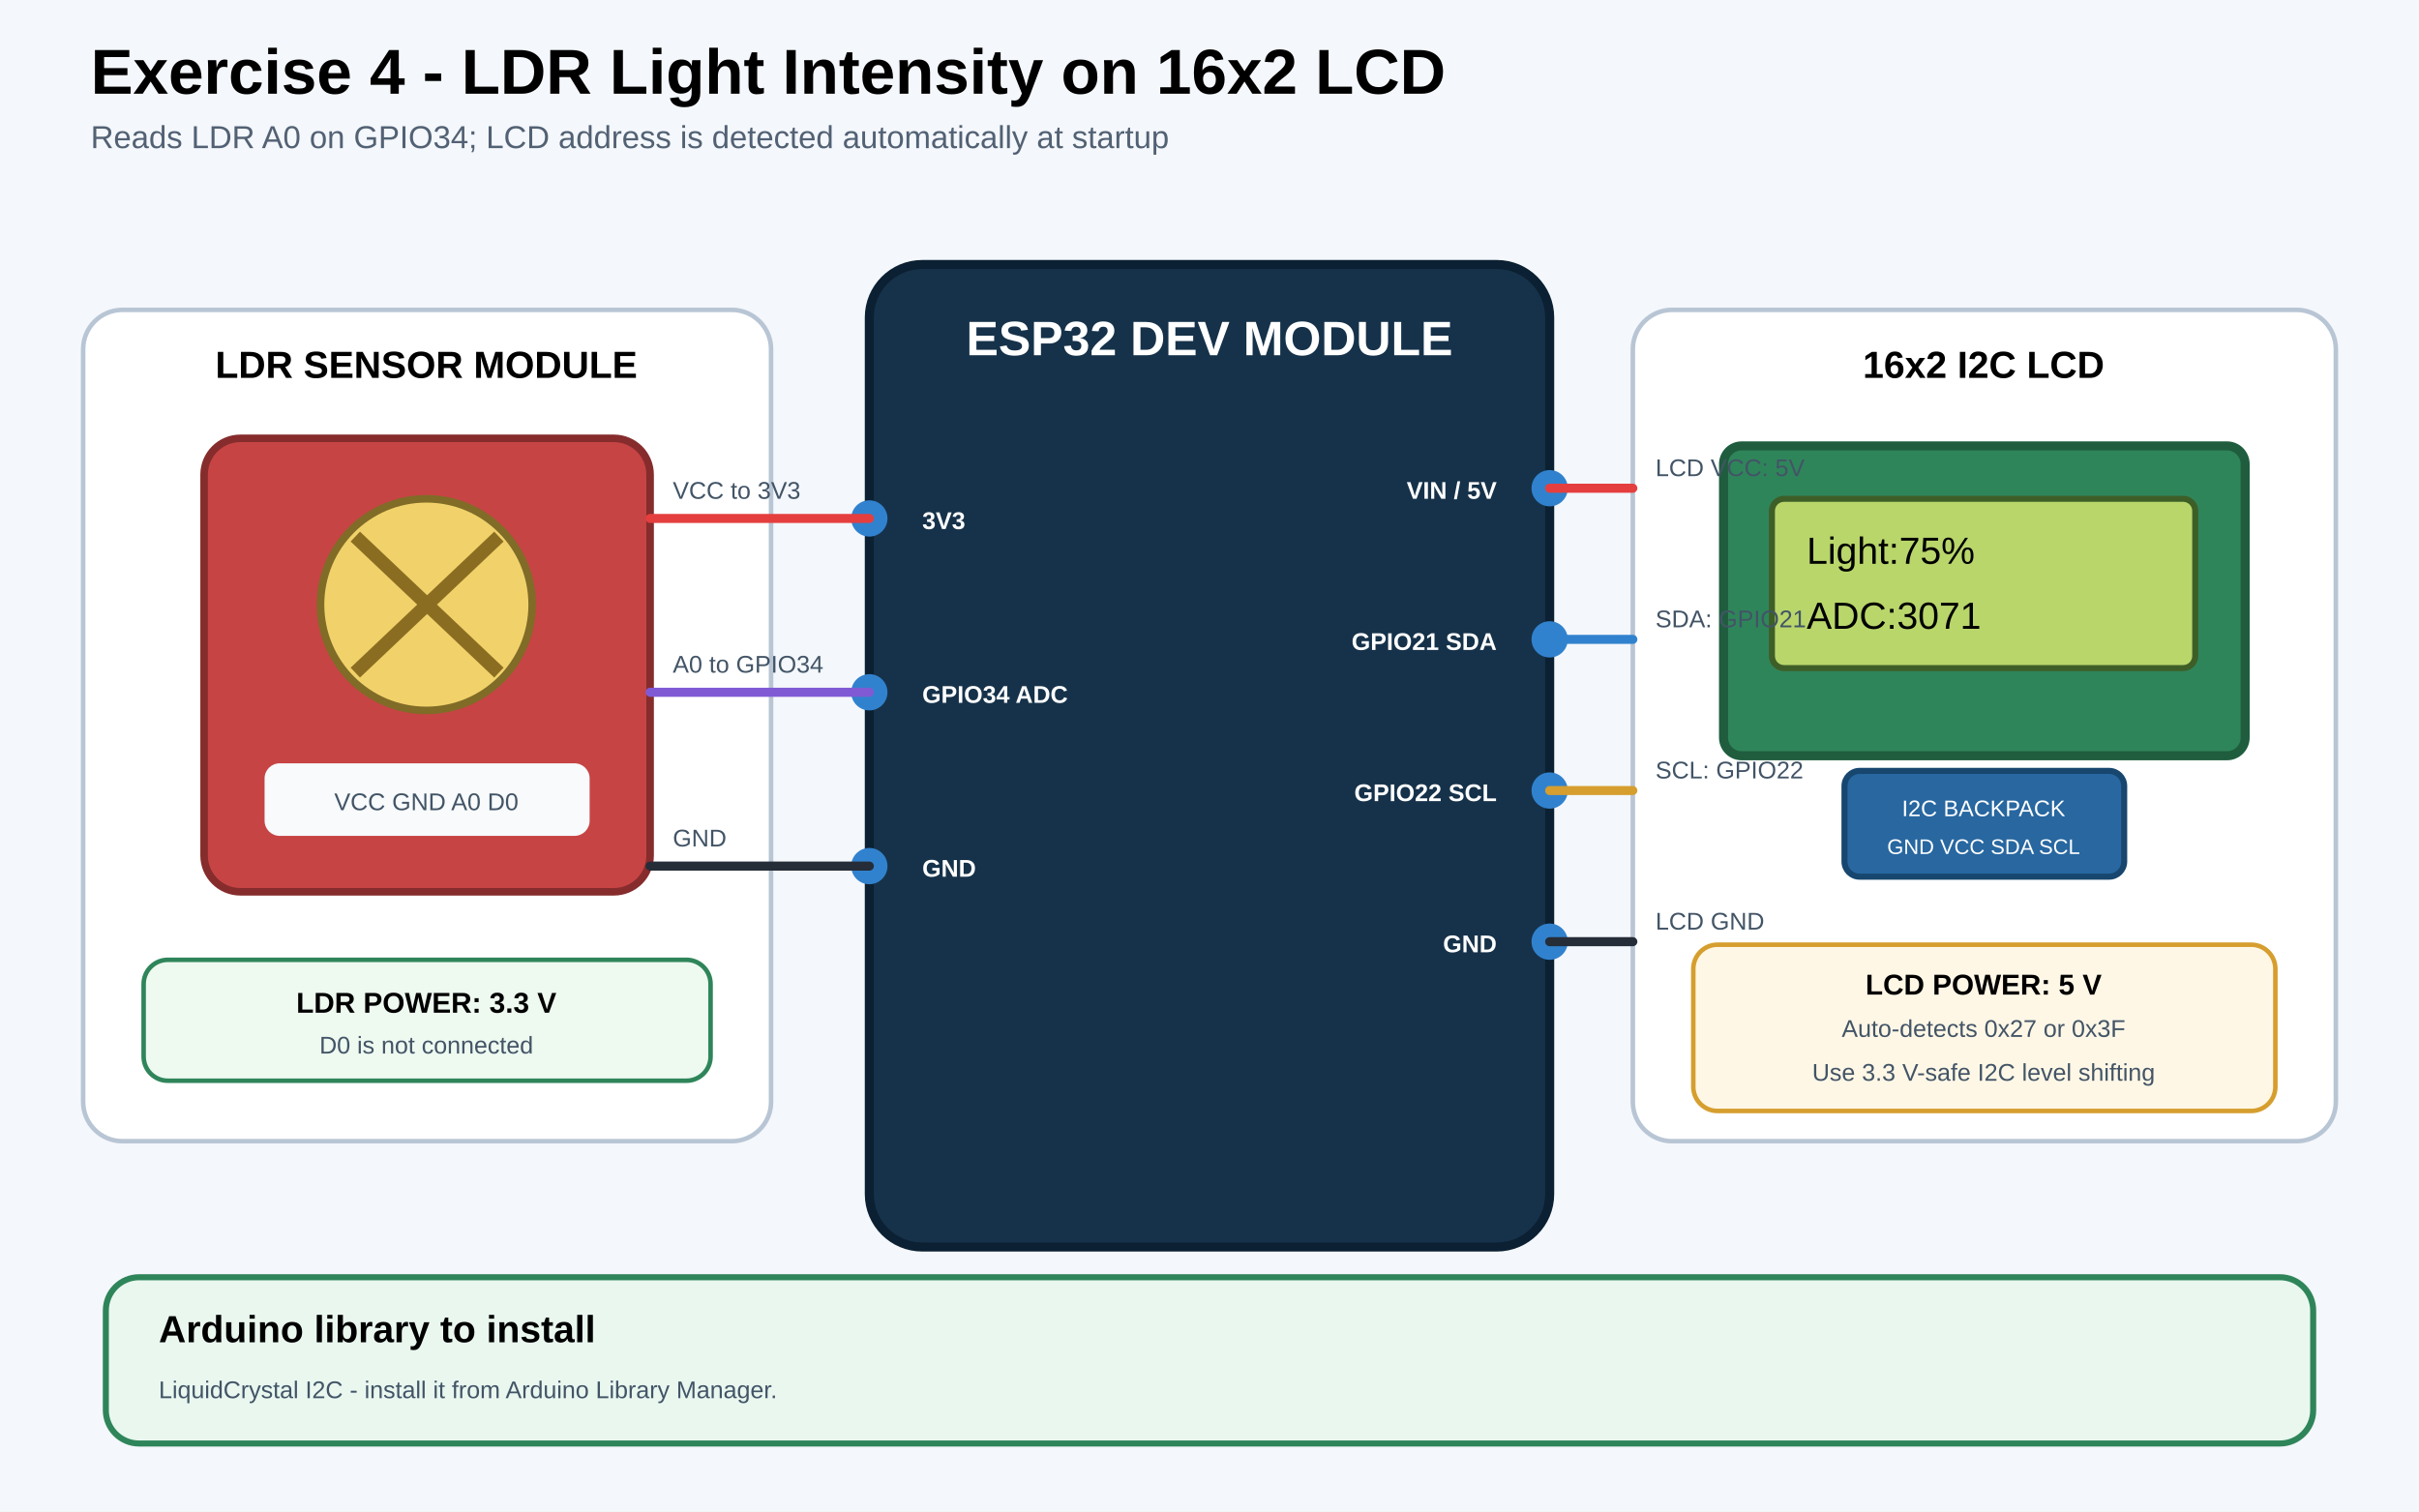
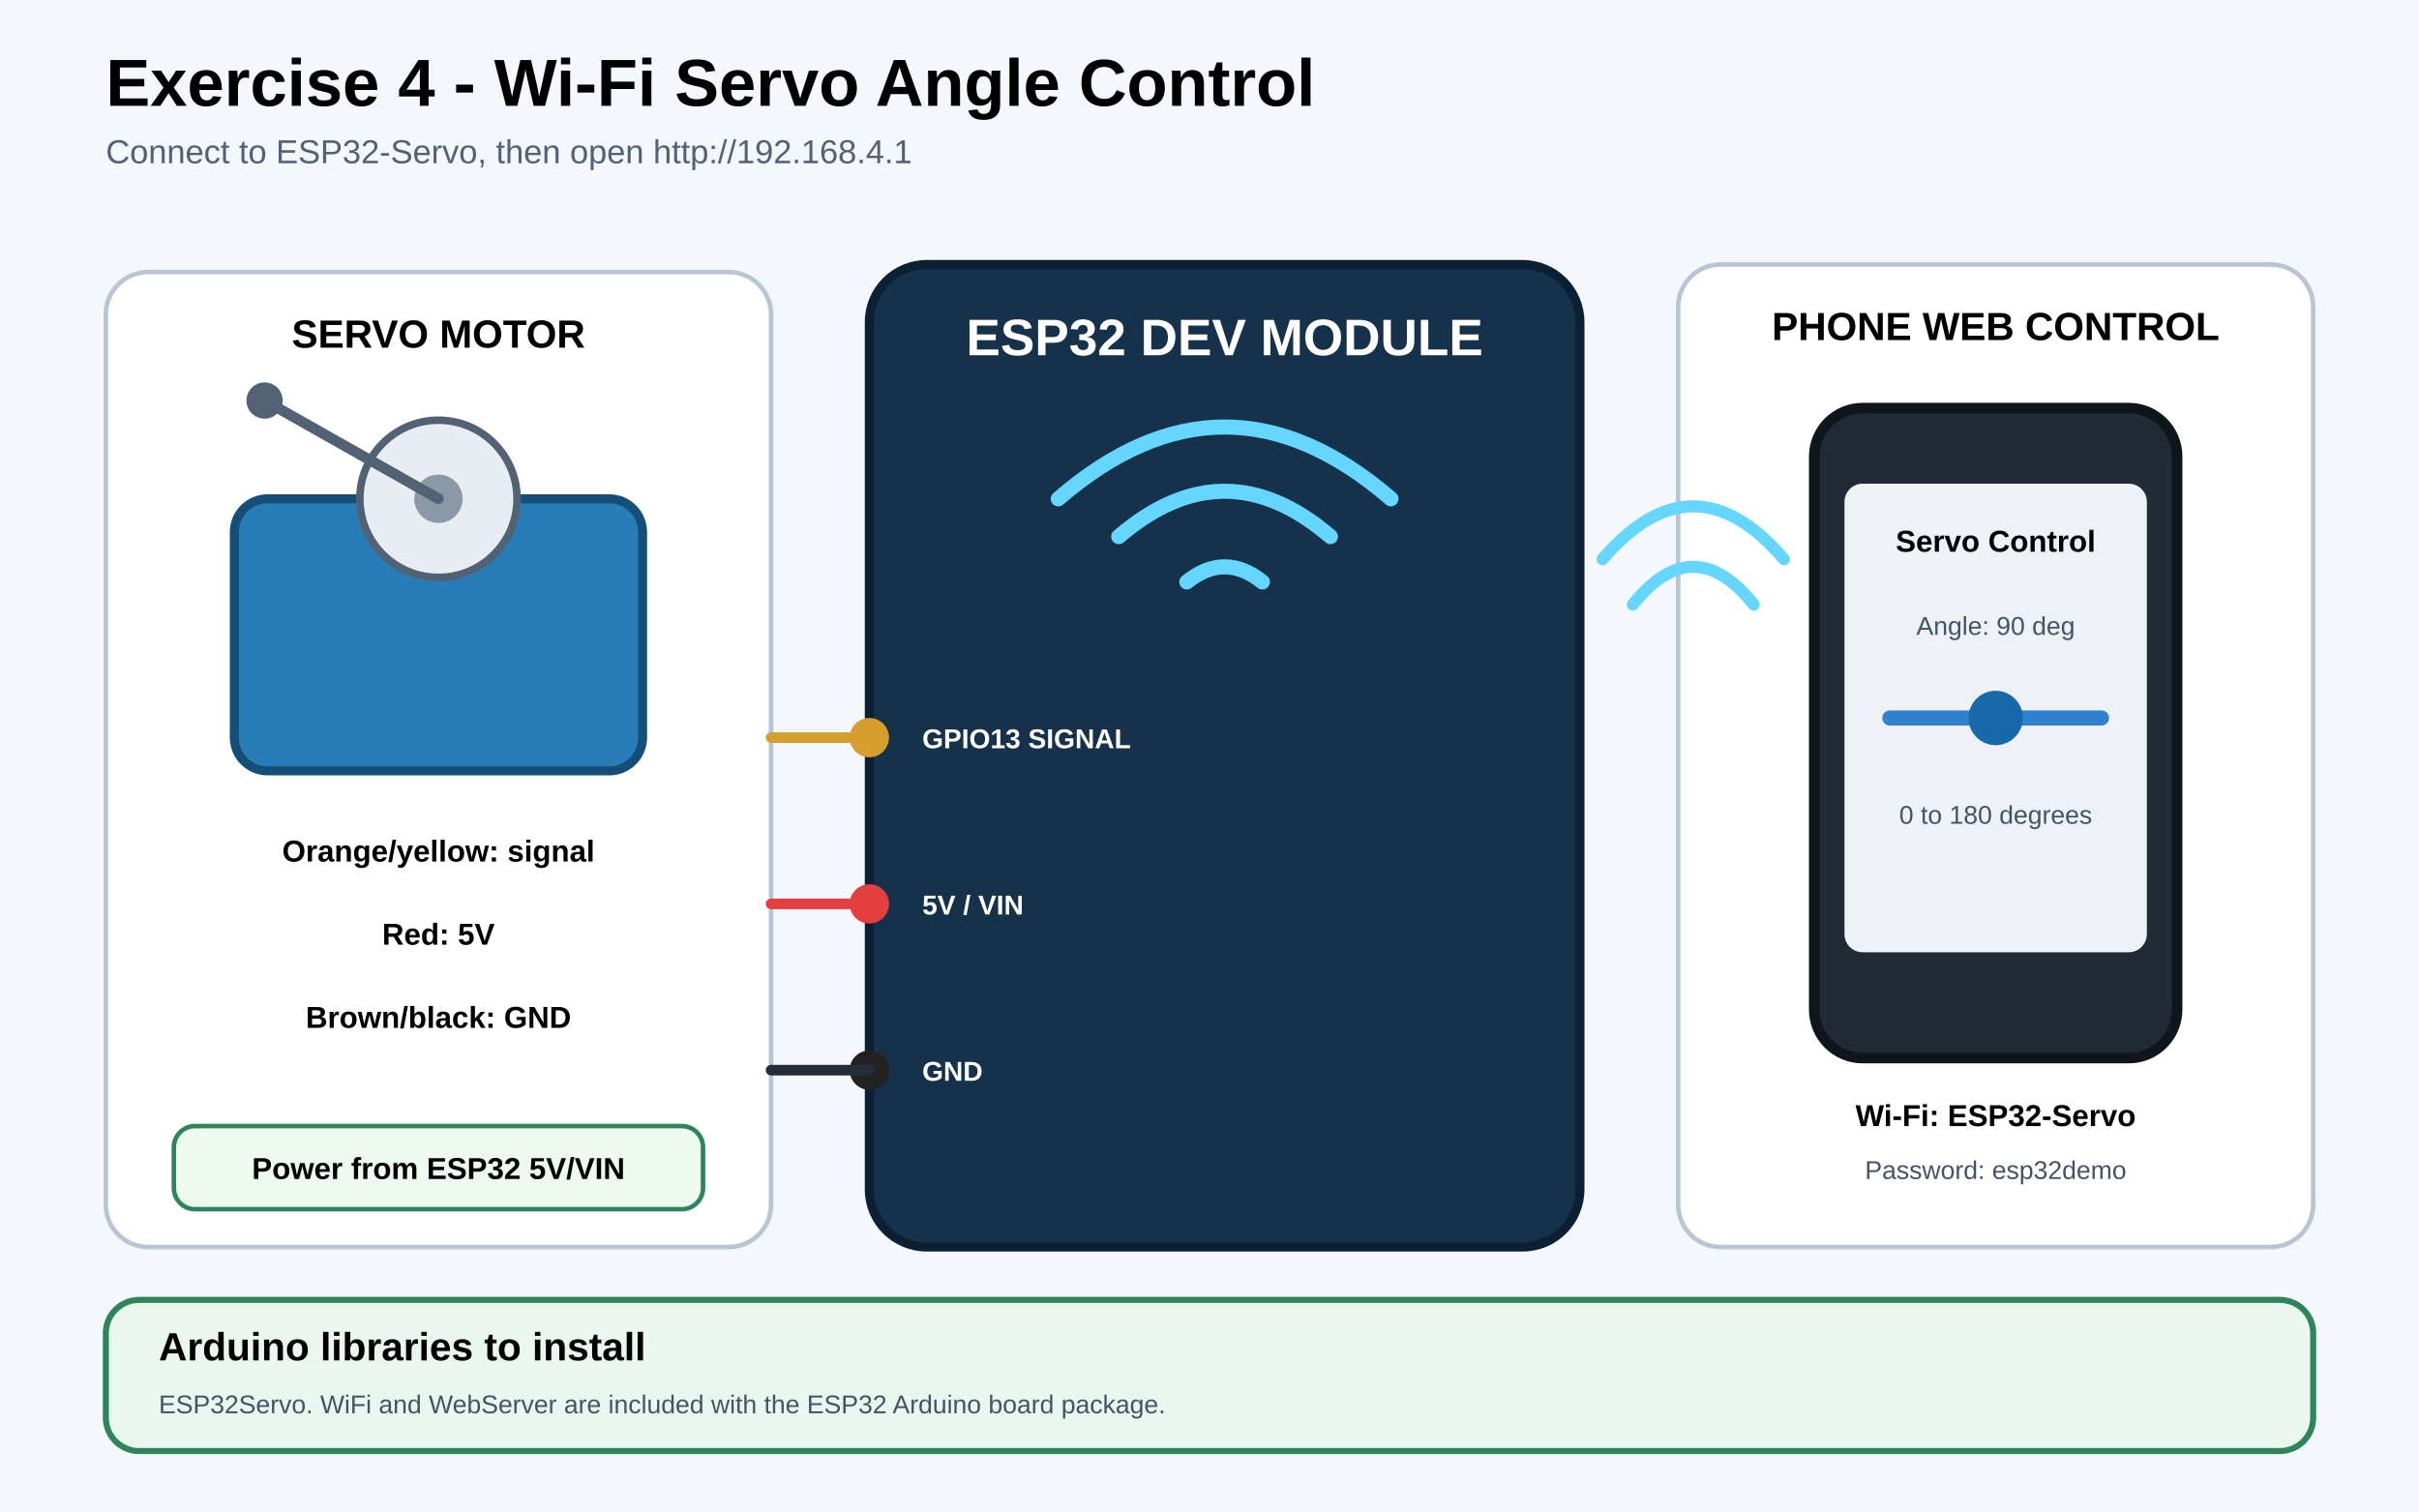
<svg xmlns="http://www.w3.org/2000/svg" width="1600" height="1000" viewBox="0 0 1600 1000">
  <rect width="1600" height="1000" fill="#f4f7fb" />
  <defs>
    <style>
-     text{font-family:Arial,sans-serif}.title{font-size:42px;font-weight:700}.sub{font-size:21px;fill:#526174}.head{font-size:25px;font-weight:700}.label{font-size:19px;font-weight:700}.small{font-size:16px;fill:#425466}.pin text{font-size:16px;fill:#ffffff;font-weight:700}.wire{fill:none;stroke-width:6;stroke-linecap:round;stroke-linejoin:round}.panel{fill:white;stroke:#b8c5d4;stroke-width:3}
+     text{font-family:Arial,sans-serif}.title{font-size:44px;font-weight:700}.sub{font-size:22px;fill:#526174}.head{font-size:26px;font-weight:700}.label{font-size:20px;font-weight:700}.small{font-size:17px;fill:#425466}.pin text{font-size:18px;fill:#ffffff;font-weight:700}.wire{fill:none;stroke-width:7;stroke-linecap:round;stroke-linejoin:round}.panel{fill:white;stroke:#b8c5d4;stroke-width:3}
  </style>
  </defs>
-   <text x="60" y="62" class="title">Exercise 4 - LDR Light Intensity on 16x2 LCD</text>
-   <text x="60" y="98" class="sub">Reads LDR A0 on GPIO34; LCD address is detected automatically at startup</text>
-   <rect x="575" y="175" width="450" height="650" rx="35" fill="#16324a" stroke="#0b2032" stroke-width="6" />
-   <text x="800" y="235" text-anchor="middle" font-size="32" font-weight="700" style="fill:#fff">ESP32 DEV MODULE</text>
+   <text x="70" y="70" class="title">Exercise 4 - Wi-Fi Servo Angle Control</text>
+   <text x="70" y="108" class="sub">Connect to ESP32-Servo, then open http://192.168.4.1</text>
+   <rect x="575" y="175" width="470" height="650" rx="38" fill="#16324a" stroke="#0b2032" stroke-width="6" />
+   <text x="810" y="235" text-anchor="middle" font-size="34" font-weight="700" style="fill:#fff">ESP32 DEV MODULE</text>
+   <path d="M700 330Q810 235 920 330M740 355Q810 295 880 355M785 385Q810 365 835 385" fill="none" stroke="#65d6ff" stroke-width="10" stroke-linecap="round" />
  <g class="pin">
-     <text style="fill:#fff" x="610" y="350">3V3</text>
-     <text style="fill:#fff" x="610" y="465">GPIO34 ADC</text>
-     <text style="fill:#fff" x="610" y="580">GND</text>
-     <text style="fill:#fff" x="990" y="330" text-anchor="end">VIN / 5V</text>
-     <text style="fill:#fff" x="990" y="430" text-anchor="end">GPIO21 SDA</text>
-     <text style="fill:#fff" x="990" y="530" text-anchor="end">GPIO22 SCL</text>
-     <text style="fill:#fff" x="990" y="630" text-anchor="end">GND</text>
+     <text style="fill:#fff" x="610" y="495">GPIO13 SIGNAL</text>
+     <text style="fill:#fff" x="610" y="605">5V / VIN</text>
+     <text style="fill:#fff" x="610" y="715">GND</text>
  </g>
-   <g fill="#3182ce">
-     <circle cx="575" cy="343" r="12" />
-     <circle cx="575" cy="458" r="12" />
-     <circle cx="575" cy="573" r="12" />
-     <circle cx="1025" cy="323" r="12" />
-     <circle cx="1025" cy="423" r="12" />
-     <circle cx="1025" cy="523" r="12" />
-     <circle cx="1025" cy="623" r="12" />
-   </g>
-   <rect x="55" y="205" width="455" height="550" rx="26" class="panel" />
-   <text x="282" y="250" text-anchor="middle" class="head">LDR SENSOR MODULE</text>
-   <rect x="135" y="290" width="295" height="300" rx="24" fill="#c74444" stroke="#862c2c" stroke-width="5" />
-   <circle cx="282" cy="400" r="70" fill="#f1d26a" stroke="#806b27" stroke-width="5" />
-   <path d="M235 355L330 445M330 355L235 445" stroke="#8b6d22" stroke-width="9" />
-   <rect x="175" y="505" width="215" height="48" rx="10" fill="#f8fafc" />
-   <text x="282" y="536" text-anchor="middle" class="small">VCC  GND  A0  D0</text>
-   <path d="M430 343H575" class="wire" stroke="#e53e3e" />
-   <path d="M430 458H575" class="wire" stroke="#805ad5" />
-   <path d="M430 573H575" class="wire" stroke="#252d38" />
-   <g class="small">
-     <text x="445" y="330">VCC to 3V3</text>
-     <text x="445" y="445">A0 to GPIO34</text>
-     <text x="445" y="560">GND</text>
-   </g>
-   <rect x="95" y="635" width="375" height="80" rx="16" fill="#eef9f0" stroke="#2f855a" stroke-width="3" />
-   <text x="282" y="670" text-anchor="middle" class="label">LDR POWER: 3.3 V</text>
-   <text x="282" y="697" text-anchor="middle" class="small">D0 is not connected</text>
-   <rect x="1080" y="205" width="465" height="550" rx="26" class="panel" />
-   <text x="1312" y="250" text-anchor="middle" class="head">16x2 I2C LCD</text>
-   <rect x="1140" y="295" width="345" height="205" rx="12" fill="#2f855a" stroke="#1f5d3e" stroke-width="6" />
-   <rect x="1172" y="330" width="280" height="112" rx="8" fill="#b9d66b" stroke="#3e5e28" stroke-width="4" />
-   <text x="1195" y="373" font-family="monospace" font-size="25">Light:75%</text>
-   <text x="1195" y="416" font-family="monospace" font-size="25">ADC:3071</text>
-   <rect x="1220" y="510" width="185" height="70" rx="10" fill="#2867a0" stroke="#17466e" stroke-width="4" />
-   <text x="1312" y="540" text-anchor="middle" font-size="15" fill="white">I2C BACKPACK</text>
-   <text x="1312" y="565" text-anchor="middle" font-size="14" fill="white">GND VCC SDA SCL</text>
-   <path d="M1025 323H1080" class="wire" stroke="#e53e3e" />
-   <path d="M1025 423H1080" class="wire" stroke="#3182ce" />
-   <path d="M1025 523H1080" class="wire" stroke="#d69e2e" />
-   <path d="M1025 623H1080" class="wire" stroke="#252d38" />
-   <g class="small">
-     <text x="1095" y="315">LCD VCC: 5V</text>
-     <text x="1095" y="415">SDA: GPIO21</text>
-     <text x="1095" y="515">SCL: GPIO22</text>
-     <text x="1095" y="615">LCD GND</text>
-   </g>
-   <rect x="1120" y="625" width="385" height="110" rx="16" fill="#fff7e6" stroke="#d69e2e" stroke-width="3" />
-   <text x="1312" y="658" text-anchor="middle" class="label">LCD POWER: 5 V</text>
-   <text x="1312" y="686" text-anchor="middle" class="small">Auto-detects 0x27 or 0x3F</text>
-   <text x="1312" y="715" text-anchor="middle" class="small">Use 3.3 V-safe I2C level shifting</text>
-   <rect x="70" y="845" width="1460" height="110" rx="22" fill="#e9f7ef" stroke="#2f855a" stroke-width="4" />
-   <text x="105" y="888" class="head">Arduino library to install</text>
-   <text x="105" y="925" class="small">LiquidCrystal I2C - install it from Arduino Library Manager.</text>
+   <circle cx="575" cy="488" r="13" fill="#d69e2e" />
+   <circle cx="575" cy="598" r="13" fill="#e53e3e" />
+   <circle cx="575" cy="708" r="13" fill="#222" />
+   <rect x="70" y="180" width="440" height="645" rx="28" class="panel" />
+   <text x="290" y="230" text-anchor="middle" class="head">SERVO MOTOR</text>
+   <rect x="155" y="330" width="270" height="180" rx="22" fill="#287db7" stroke="#154f78" stroke-width="6" />
+   <circle cx="290" cy="330" r="52" fill="#e7edf3" stroke="#526174" stroke-width="5" />
+   <circle cx="290" cy="330" r="16" fill="#8b98a5" />
+   <path d="M290 330L175 265" class="wire" stroke="#526174" />
+   <circle cx="175" cy="265" r="12" fill="#526174" />
+   <text x="290" y="570" text-anchor="middle" class="label">Orange/yellow: signal</text>
+   <text x="290" y="625" text-anchor="middle" class="label">Red: 5V</text>
+   <text x="290" y="680" text-anchor="middle" class="label">Brown/black: GND</text>
+   <path d="M510 488H575" class="wire" stroke="#d69e2e" />
+   <path d="M510 598H575" class="wire" stroke="#e53e3e" />
+   <path d="M510 708H575" class="wire" stroke="#252d38" />
+   <rect x="115" y="745" width="350" height="55" rx="14" fill="#eef9f0" stroke="#2f855a" stroke-width="3" />
+   <text x="290" y="780" text-anchor="middle" class="label">Power from ESP32 5V/VIN</text>
+   <rect x="1110" y="175" width="420" height="650" rx="28" class="panel" />
+   <text x="1320" y="225" text-anchor="middle" class="head">PHONE WEB CONTROL</text>
+   <rect x="1200" y="270" width="240" height="430" rx="32" fill="#202b35" stroke="#0e151b" stroke-width="7" />
+   <rect x="1220" y="320" width="200" height="310" rx="12" fill="#eef2f7" />
+   <text x="1320" y="365" text-anchor="middle" class="label">Servo Control</text>
+   <text x="1320" y="420" text-anchor="middle" class="small">Angle: 90 deg</text>
+   <path d="M1250 475H1390" stroke="#3182ce" stroke-width="10" stroke-linecap="round" />
+   <circle cx="1320" cy="475" r="18" fill="#1769aa" />
+   <text x="1320" y="545" text-anchor="middle" class="small">0 to 180 degrees</text>
+   <path d="M1080 400Q1120 350 1160 400M1060 370Q1120 300 1180 370" fill="none" stroke="#65d6ff" stroke-width="8" stroke-linecap="round" />
+   <text x="1320" y="745" text-anchor="middle" class="label">Wi-Fi: ESP32-Servo</text>
+   <text x="1320" y="780" text-anchor="middle" class="small">Password: esp32demo</text>
+   <rect x="70" y="860" width="1460" height="100" rx="22" fill="#e9f7ef" stroke="#2f855a" stroke-width="4" />
+   <text x="105" y="900" class="head">Arduino libraries to install</text>
+   <text x="105" y="935" class="small">ESP32Servo. WiFi and WebServer are included with the ESP32 Arduino board package.</text>
</svg>
